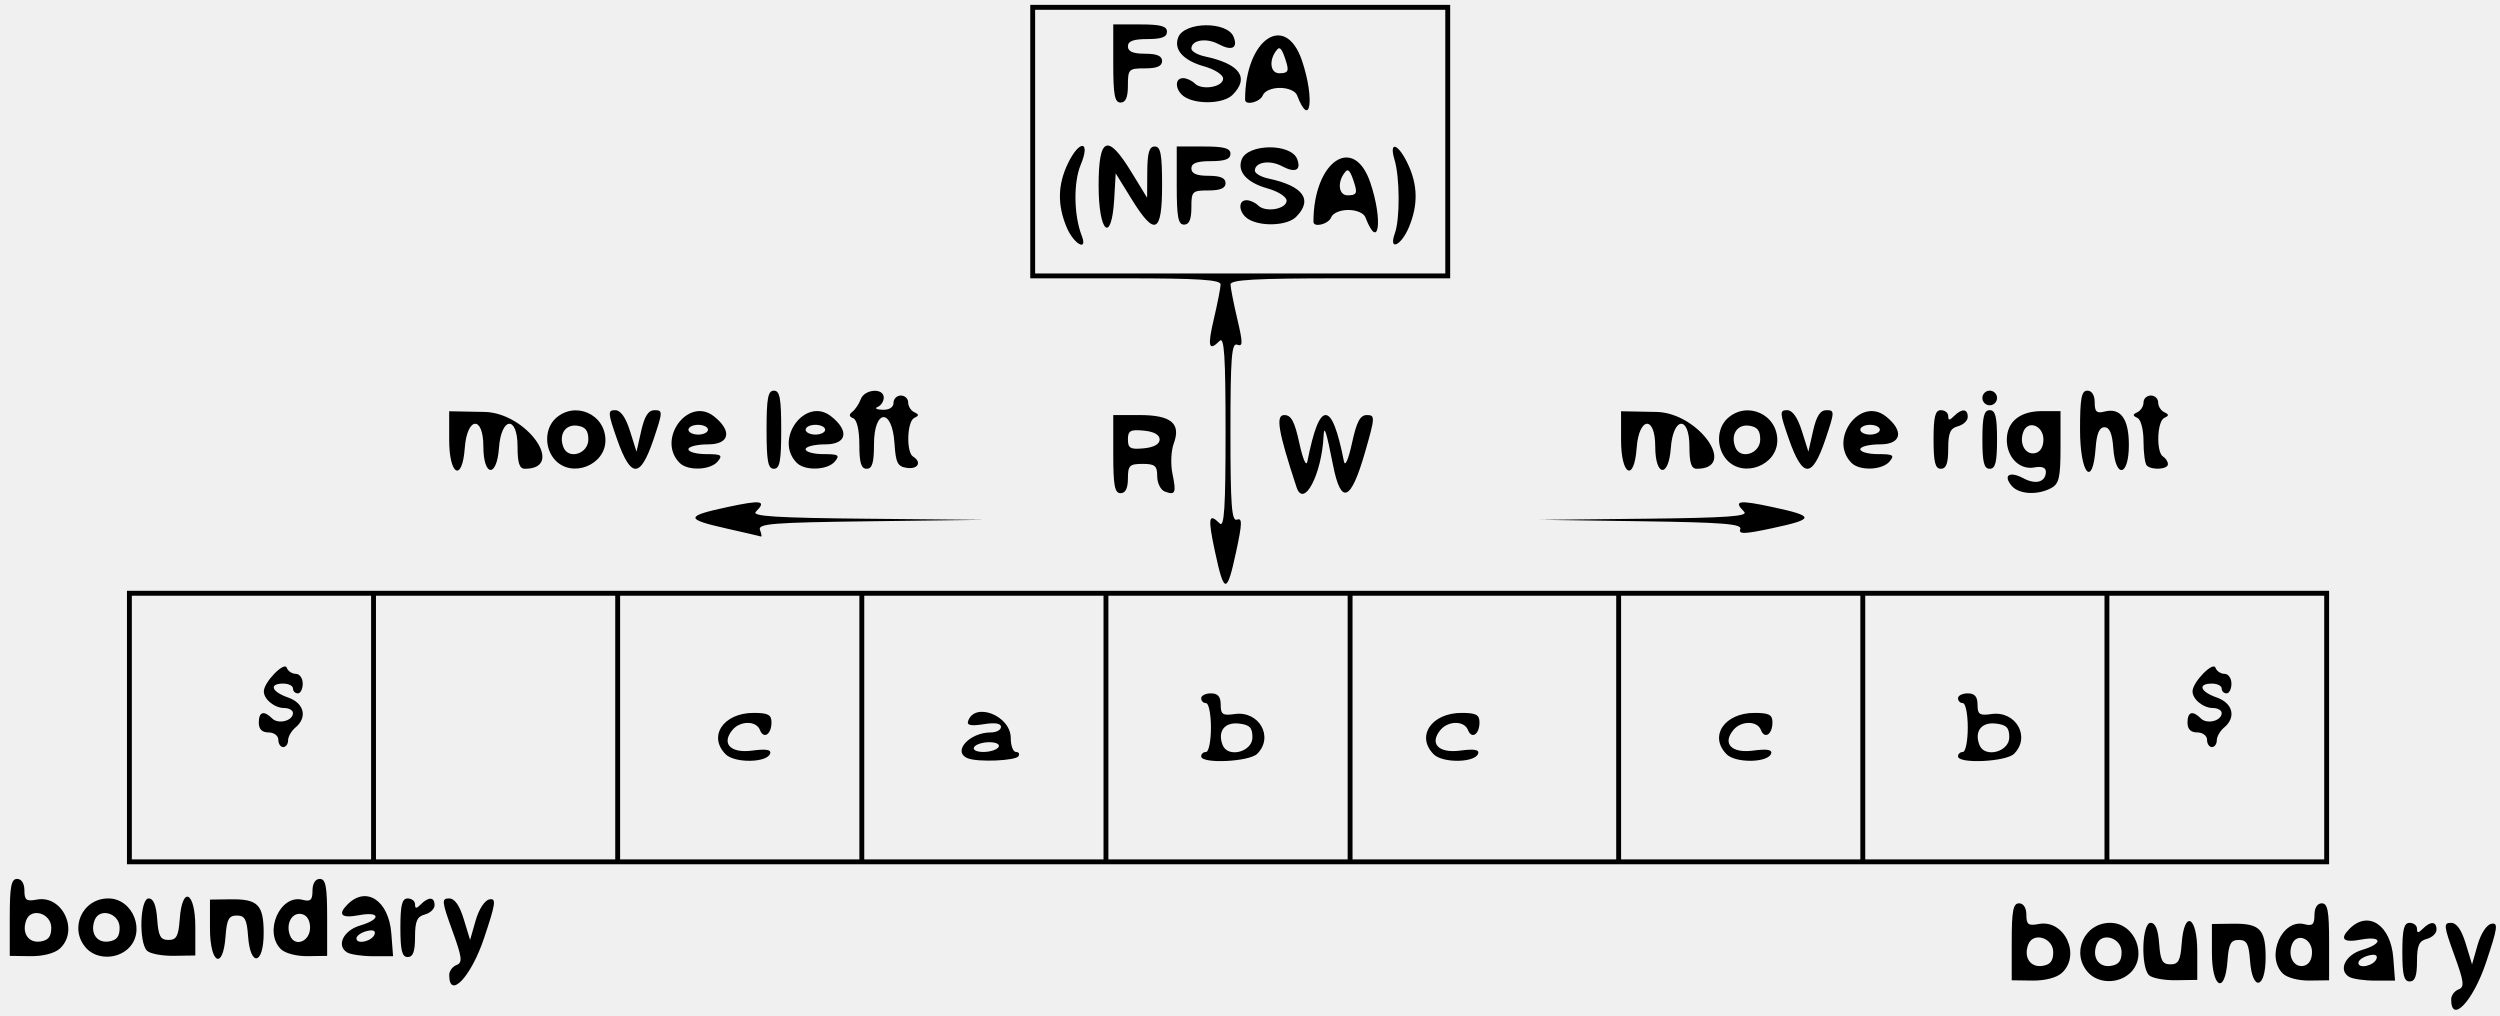
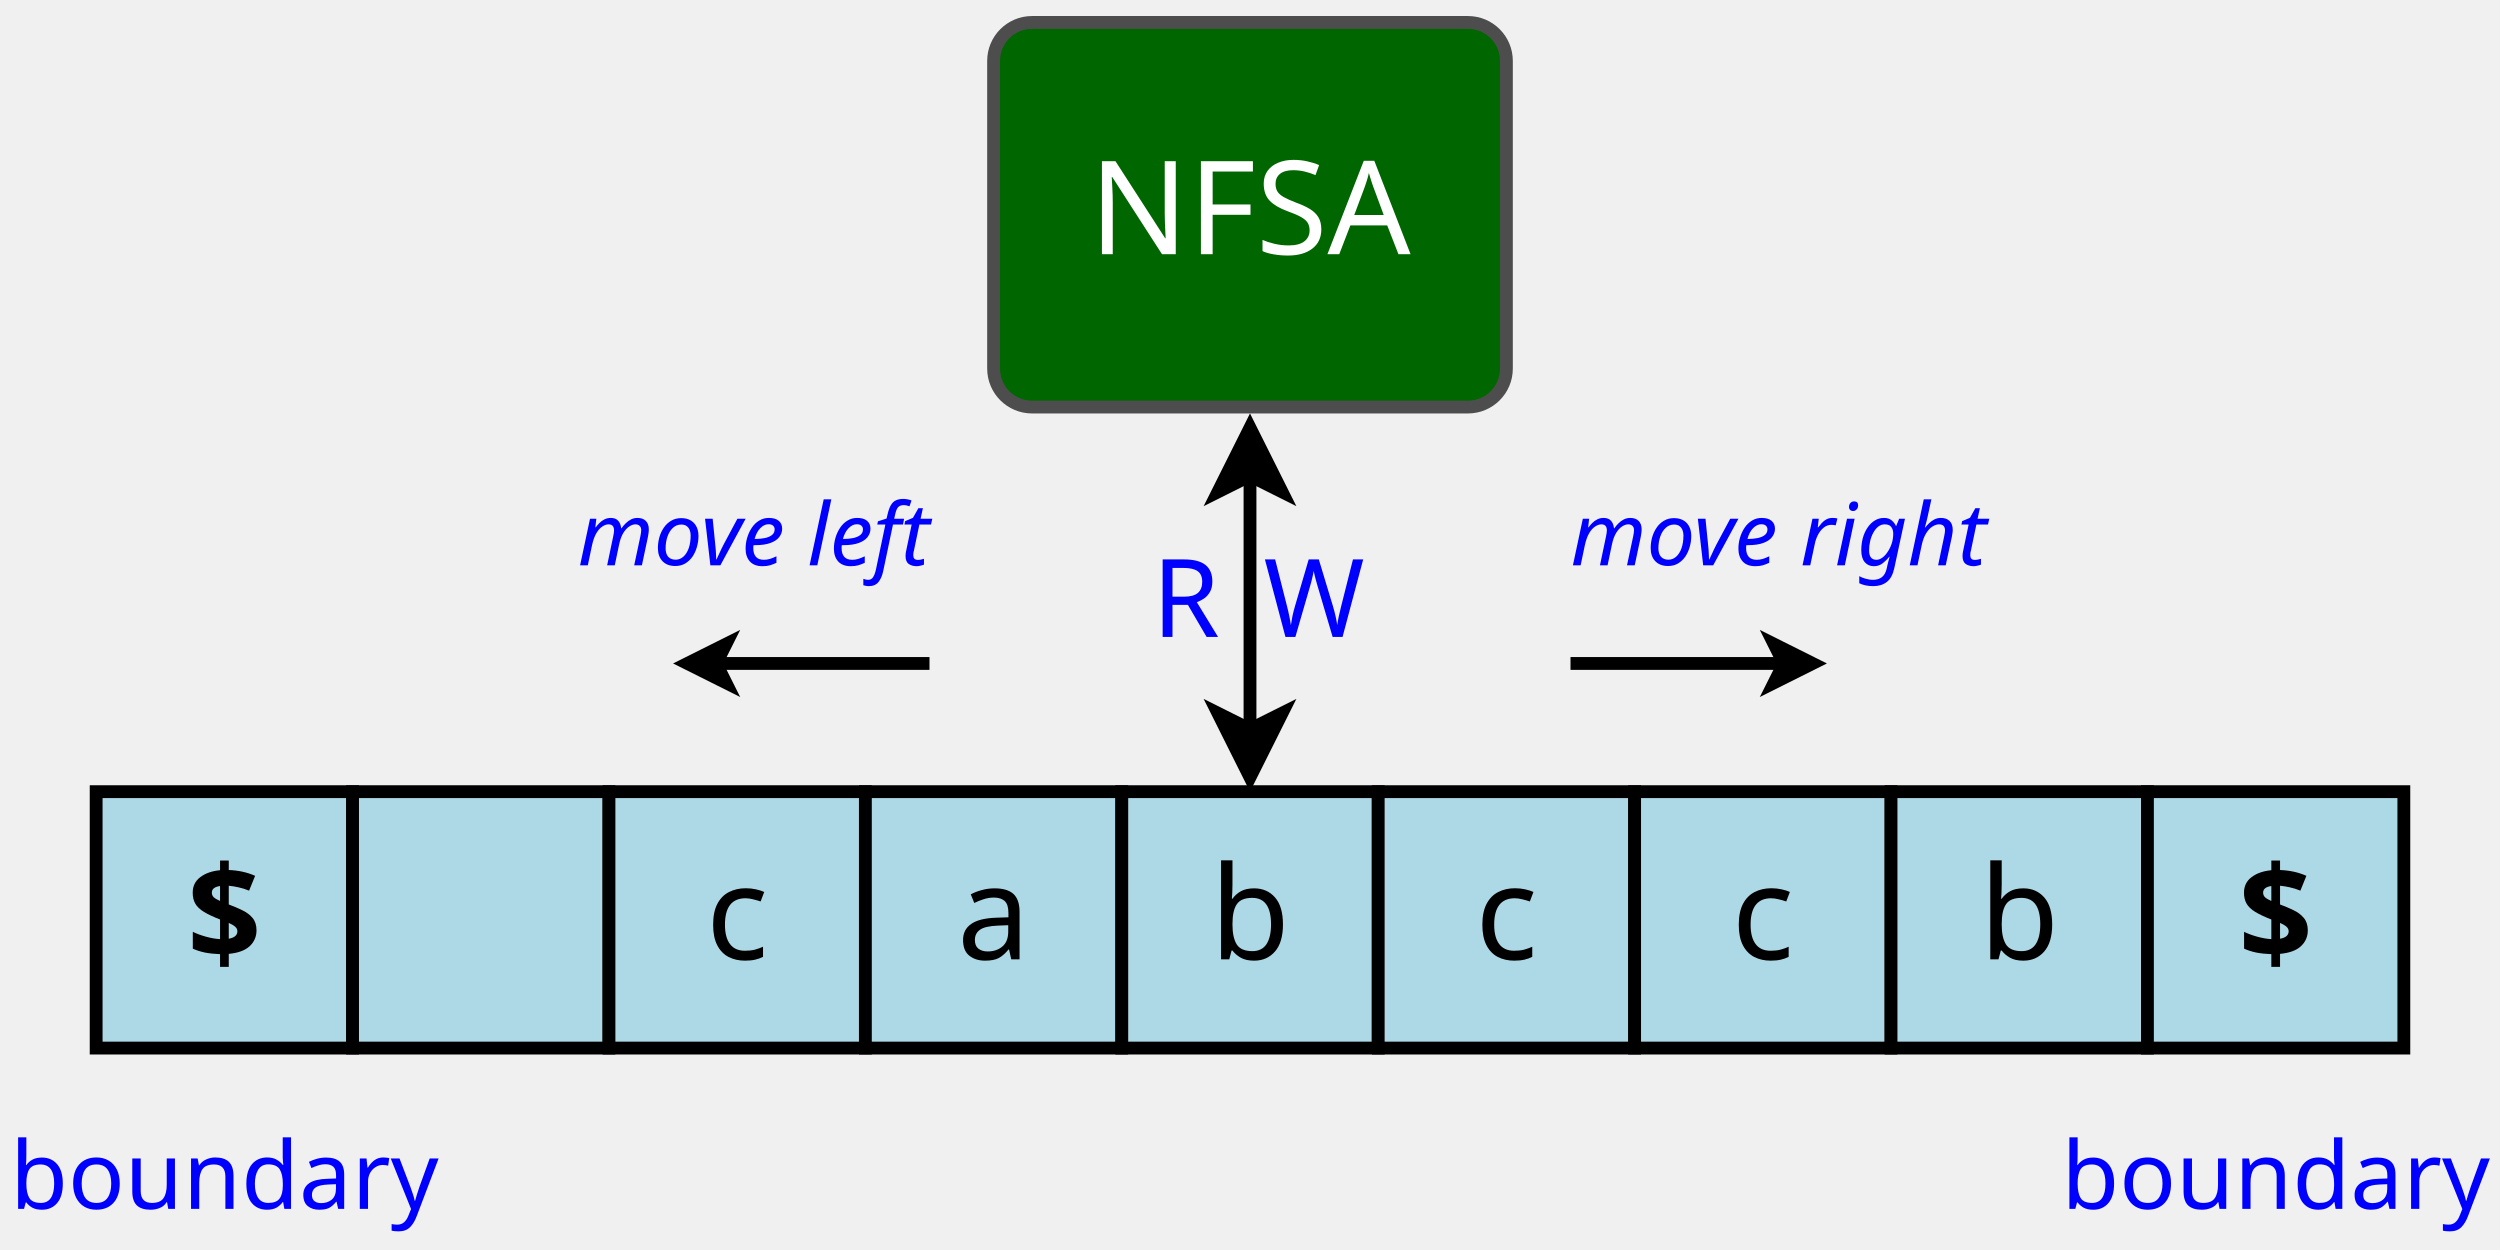
- <svg xmlns="http://www.w3.org/2000/svg" width="614.4" height="249.6" version="1.1" viewBox="0 0 614.4 249.6">
-   <path d="m602.4 245.61c0-.965.808-2.065 1.795-2.444 1.535-.589 1.383-1.824-1.051-8.528-2.579-7.106-2.653-7.84-.785-7.84 1.381 0 2.574 1.683 3.616 5.1l1.555 5.1 1.371-4.79c.795-2.779 2.214-4.953 3.378-5.177 1.74-.335 1.561.944-1.339 9.59-3.177 9.473-8.54 15.118-8.54 8.989zm-492-6c0-.965.808-2.065 1.795-2.444 1.535-.589 1.383-1.824-1.051-8.528-2.579-7.106-2.653-7.84-.785-7.84 1.381 0 2.574 1.683 3.616 5.1l1.555 5.1 1.371-4.79c.795-2.779 2.214-4.953 3.378-5.177 1.74-.335 1.561.944-1.339 9.59-3.177 9.473-8.54 15.118-8.54 8.989zm384-8.153c0-7.608.352-9.459 1.8-9.459 1.092 0 1.8 1.115 1.8 2.834 0 2.386.481 2.742 3.042 2.252 6.316-1.207 10.476 7.682 5.642 12.057-1.272 1.151-4.143 1.887-7.2 1.845l-5.084-.07zm10.2 2.542c0-3.542-4.918-5.053-6.134-1.884-1.195 3.114.48 5.687 3.428 5.268 1.983-.282 2.705-1.185 2.705-3.384zm8.586 5.005c-4.305-4.757-.996-12.206 5.423-12.206 6.146 0 9.35 8.293 4.797 12.414-2.898 2.623-7.747 2.524-10.22-.208zm8.214-5.005c0-3.542-4.918-5.053-6.134-1.884-1.195 3.114.48 5.687 3.428 5.268 1.983-.282 2.705-1.185 2.705-3.384zm6.73 5.65c-2.06-2.06-1.723-12.85.401-12.85 1.179 0 1.849 1.628 2.1 5.1.302 4.177.803 5.1 2.769 5.1s2.467-.923 2.769-5.1c.609-8.411 3.831-6.805 3.831 1.91v7.01l-5.27.08c-2.899.044-5.869-.519-6.6-1.25zm15.47-5.508v-7.059l5.063-.07c6.737-.093 8.137 1.34 8.137 8.334 0 7.762-3.277 8.406-3.831.753-.302-4.177-.803-5.1-2.769-5.1s-2.467.923-2.769 5.1c-.611 8.442-3.831 6.796-3.831-1.959zm17.41 5.098c-4.26-4.26-.156-13.542 5.35-12.102 1.954.511 2.439.063 2.439-2.25 0-1.767.699-2.888 1.8-2.888 1.448 0 1.8 1.851 1.8 9.459v9.459l-4.79.066c-2.749.038-5.561-.705-6.6-1.744zm7.19-5.239c0-3.421-3.788-4.871-4.932-1.889-1.092 2.845.453 5.718 2.828 5.261 1.328-.256 2.104-1.498 2.104-3.372zm9.091 6.056c-2.699-1.668-.885-5.398 3.212-6.604 5.226-1.54 4.989-3.524-.302-2.531-4.314.809-5.296-.145-2.76-2.681 4.594-4.594 10.113-.912 10.732 7.16l.429 5.6h-4.892c-2.69 0-5.579-.425-6.419-.944zm6.778-4.462c.298-.894-.43-1.171-2.001-.76-1.358.355-2.469 1.162-2.469 1.794 0 1.593 3.894.692 4.469-1.034zm6.331-1.594c0-5.6.4-7.2 1.8-7.2.99 0 1.8.648 1.8 1.44 0 1.12.32 1.12 1.44 0 1.917-1.917 3.36-1.822 3.36.22 0 .913-1.08 1.942-2.4 2.288-1.907.499-2.4 1.637-2.4 5.54 0 3.567-.493 4.912-1.8 4.912-1.4 0-1.8-1.6-1.8-7.2zm-588-8.541c0-7.608.352-9.459 1.8-9.459 1.092 0 1.8 1.115 1.8 2.834 0 2.386.481 2.742 3.042 2.252 6.316-1.207 10.476 7.682 5.642 12.057-1.272 1.151-4.143 1.887-7.2 1.845l-5.084-.07zm10.2 2.542c0-3.542-4.918-5.053-6.134-1.884-1.195 3.114.48 5.687 3.428 5.268 1.983-.282 2.705-1.185 2.705-3.384zm8.586 5.005c-4.305-4.757-.996-12.206 5.423-12.206 6.146 0 9.35 8.293 4.797 12.414-2.898 2.623-7.747 2.524-10.22-.208zm8.214-5.005c0-3.542-4.918-5.053-6.134-1.884-1.195 3.114.48 5.687 3.428 5.268 1.983-.282 2.705-1.185 2.705-3.384zm6.73 5.65c-2.06-2.06-1.723-12.85.401-12.85 1.179 0 1.849 1.628 2.1 5.1.302 4.177.803 5.1 2.769 5.1s2.467-.923 2.769-5.1c.609-8.411 3.831-6.805 3.831 1.91v7.01l-5.27.08c-2.899.044-5.869-.519-6.6-1.25zm15.47-5.508v-7.059l5.063-.07c6.737-.093 8.137 1.34 8.137 8.334 0 7.762-3.277 8.406-3.831.753-.302-4.177-.803-5.1-2.769-5.1s-2.467.923-2.769 5.1c-.611 8.442-3.831 6.796-3.831-1.958zm17.41 5.098c-4.26-4.26-.156-13.542 5.35-12.102 1.954.511 2.439.063 2.439-2.25 0-1.767.699-2.888 1.8-2.888 1.448 0 1.8 1.851 1.8 9.459v9.459l-4.79.066c-2.749.038-5.561-.705-6.6-1.744zm7.19-5.239c0-1.874-.775-3.116-2.104-3.372-2.375-.457-3.92 2.416-2.828 5.261 1.145 2.982 4.932 1.532 4.932-1.889zm9.091 6.056c-2.699-1.668-.885-5.398 3.212-6.604 5.226-1.54 4.989-3.524-.302-2.531-4.314.809-5.296-.145-2.76-2.681 4.594-4.594 10.113-.912 10.732 7.16l.429 5.6h-4.892c-2.69 0-5.579-.425-6.419-.944zm6.778-4.462c.298-.894-.43-1.171-2.001-.76-1.358.355-2.469 1.162-2.469 1.794 0 1.593 3.894.692 4.469-1.034zm6.331-1.594c0-5.6.4-7.2 1.8-7.2.99 0 1.8.648 1.8 1.44 0 1.12.32 1.12 1.44 0 1.917-1.917 3.36-1.822 3.36.22 0 .913-1.08 1.942-2.4 2.288-1.907.499-2.4 1.637-2.4 5.54 0 3.567-.493 4.912-1.8 4.912-1.4 0-1.8-1.6-1.8-7.2zm-67.2-49.2v-33.6h541.2v67.2h-541.2zm60 0v-32.4h-58.8v64.8h58.8zm-22.8 3c0-1-1.067-1.8-2.4-1.8-1.6 0-2.4-.8-2.4-2.4 0-2.686 1.241-3.079 3.279-1.041 1.521 1.521 5.121.592 5.121-1.322 0-.681-.972-1.238-2.16-1.238-2.403 0-5.061-2.201-5-4.14.072-2.275 5.066-7.38 5.634-5.76.289.825 1.291 1.5 2.226 1.5.935 0 1.7 1.08 1.7 2.4s-.54 2.4-1.2 2.4-1.2-.54-1.2-1.2-1.08-1.2-2.4-1.2c-3.592 0-2.893 1.994 1.2 3.42 3.97 1.384 4.821 4.873 1.8 7.38-.99.822-1.8 2.238-1.8 3.147 0 .909-.54 1.653-1.2 1.653s-1.2-.81-1.2-1.8zm82.8-3v-32.4h-58.8v64.8h58.8zm60 0v-32.4h-58.8v64.8h58.8zm-32.851 6.578c-4.424-4.424-.554-10.178 6.845-10.178 3.561 0 4.405.447 4.405 2.329 0 2.96-1.93 4.228-2.837 1.864-.885-2.307-4.839-2.312-6.751-.008-2.801 3.375-.478 5.794 4.874 5.076 3.379-.453 4.705-.228 4.385.745-.742 2.262-8.708 2.388-10.923.172zm92.851-6.578v-32.4h-58.8v64.8h58.8zm-33.3 7.579c-3.998-1.544.263-6.379 5.621-6.379 1.363 0 2.479-.611 2.479-1.357 0-.885-1.487-1.116-4.279-.663-3.03.492-4.141.275-3.808-.743 1.591-4.848 10.487-1.362 10.487 4.109 0 1.899.572 3.453 1.271 3.453s.98.471.624 1.047c-.688 1.113-9.869 1.506-12.394.532zm7.5-2.779c.419-.678-.564-1.2-2.258-1.2-1.65 0-3.334.54-3.742 1.2-.419.678.564 1.2 2.258 1.2 1.65 0 3.334-.54 3.742-1.2zm85.8-4.8v-32.4h-58.8v64.8h58.8zm-36 7.085c0-.597.54-1.085 1.2-1.085s1.2-2.7 1.2-6-.54-6-1.2-6-1.2-.54-1.2-1.2 1.08-1.2 2.4-1.2c1.712 0 2.4.8 2.4 2.792 0 2.385.497 2.719 3.406 2.292 6.006-.881 9.719 5.618 5.577 9.761-1.981 1.981-13.783 2.529-13.783.639zm12.6-4.685c0-2.382-.681-3.078-3.307-3.38-3.547-.408-5.317 1.904-4.028 5.261 1.261 3.286 7.335 1.729 7.335-1.88zm89.4-2.4v-32.4h-64.8v64.8h64.8zm-44.851 6.578c-4.424-4.424-.554-10.178 6.845-10.178 3.561 0 4.405.447 4.405 2.329 0 2.96-1.93 4.228-2.837 1.864-.885-2.307-4.839-2.312-6.751-.008-2.801 3.375-.478 5.794 4.874 5.076 3.379-.453 4.705-.228 4.385.745-.742 2.262-8.708 2.388-10.923.172zm104.85-6.578v-32.4h-58.8v64.8h58.8zm-32.851 6.578c-4.424-4.424-.554-10.178 6.845-10.178 3.561 0 4.405.447 4.405 2.329 0 2.96-1.93 4.228-2.837 1.864-.885-2.307-4.839-2.312-6.751-.008-2.801 3.375-.478 5.794 4.874 5.076 3.379-.453 4.705-.228 4.385.745-.742 2.262-8.708 2.388-10.923.172zm92.851-6.578v-32.4h-58.8v64.8h58.8zm-36 7.085c0-.597.54-1.085 1.2-1.085s1.2-2.7 1.2-6-.54-6-1.2-6-1.2-.54-1.2-1.2 1.08-1.2 2.4-1.2c1.712 0 2.4.8 2.4 2.792 0 2.385.497 2.719 3.406 2.292 6.006-.881 9.719 5.618 5.577 9.761-1.981 1.981-13.783 2.529-13.783.639zm12.6-4.685c0-2.382-.681-3.078-3.307-3.38-3.547-.408-5.317 1.904-4.028 5.261 1.261 3.286 7.335 1.729 7.335-1.88zm77.4-2.4v-32.4h-52.8v64.8h52.8zm-28.8 3c0-1-1.067-1.8-2.4-1.8-1.6 0-2.4-.8-2.4-2.4 0-2.686 1.241-3.079 3.279-1.041 1.521 1.521 5.121.592 5.121-1.322 0-.681-.972-1.238-2.16-1.238-2.403 0-5.061-2.201-5-4.14.072-2.275 5.066-7.38 5.634-5.76.289.825 1.291 1.5 2.226 1.5.935 0 1.7 1.08 1.7 2.4s-.54 2.4-1.2 2.4-1.2-.54-1.2-1.2-1.08-1.2-2.4-1.2c-3.592 0-2.893 1.994 1.2 3.42 3.97 1.384 4.821 4.873 1.8 7.38-.99.822-1.8 2.238-1.8 3.147 0 .909-.54 1.653-1.2 1.653s-1.2-.81-1.2-1.8zm-243.8-46.2c-1.797-8.371-1.578-9.693 1.155-6.96 1.12 1.12 1.44-3.867 1.44-22.44 0-18.573-.32-23.56-1.44-22.44-2.711 2.711-3.044 1.435-1.421-5.46.893-3.795 1.632-7.575 1.643-8.4.014-1.149-5.451-1.5-23.381-1.5h-23.4v-67.2h103.2v67.2h-27c-20.81 0-26.996.344-26.981 1.5.011.825.757 4.639 1.66 8.475 1.396 5.932 1.393 6.879-.019 6.338-1.376-.528-1.66 3.145-1.66 21.488 0 18.022.299 22.01 1.611 21.506 1.319-.506 1.282.914-.204 7.838-2.265 10.551-2.947 10.558-5.202.056zm56.595-100.8v-32.4h-100.8v64.8h100.8zm-93.061 21.039c-2.287-5.473-2.197-10.395.283-15.598 2.855-5.986 5.695-5.771 3.183.241-1.817 4.35-1.707 12.396.238 17.418 1.578 4.072-1.966 2.1-3.704-2.062zm80.68 1.462c1.257-3.461 1.211-13.73-.081-18-1.444-4.774.829-4.114 3.239.941 2.481 5.202 2.57 10.125.283 15.598-1.935 4.63-5.078 5.965-3.442 1.462zm-72.819-11.7c0-12.012 2.199-12.911 8.07-3.3l3.849 6.3.04-6.3c.031-4.782.474-6.3 1.841-6.3 1.45 0 1.8 1.867 1.8 9.6 0 11.801-1.78 12.584-7.511 3.3l-3.889-6.3-.363 6.3c-.641 11.128-3.837 8.379-3.837-3.3zm19.2 0v-9.6h6.6c5.067 0 6.6.418 6.6 1.8 0 1.3-1.333 1.8-4.8 1.8s-4.8.5-4.8 1.8c0 1.257 1.267 1.8 4.2 1.8s4.2.543 4.2 1.8-1.267 1.8-4.2 1.8c-4 0-4.2.2-4.2 4.2 0 2.933-.543 4.2-1.8 4.2-1.45 0-1.8-1.867-1.8-9.6zm17.7 8.304c-2.445-1.424-2.822-4.704-.54-4.704.858 0 2.146.586 2.862 1.302 1.782 1.782 6.978.893 6.978-1.193 0-.941-2.071-2.273-4.671-3.002-5.117-1.436-7.52-4.116-6.372-7.107 1.508-3.931 12.143-4.018 13.642-.111 1.061 2.764-.478 3.49-3.72 1.755-3.026-1.619-6.679-1.019-6.679 1.097 0 .668 1.485 1.532 3.3 1.921 8.629 1.846 11.055 5.213 6.814 9.454-2.121 2.121-8.434 2.442-11.614.59zm15.9.585c0-14.88 9.923-21.655 13.995-9.555 3.148 9.352 2.04 16.984-1.229 8.466-.396-1.032-2.188-1.8-4.2-1.8-2.012 0-3.804.768-4.2 1.8-.651 1.695-4.366 2.622-4.366 1.089zm10.132-9.189c-.941-3.06-1.53-3.924-2.183-3.2-2.155 2.389-1.886 5.9.451 5.9 2.103 0 2.413-.484 1.732-2.7zm-59.332-29.7v-9.6h6.6c5.067 0 6.6.418 6.6 1.8 0 1.3-1.333 1.8-4.8 1.8s-4.8.5-4.8 1.8c0 1.257 1.267 1.8 4.2 1.8s4.2.543 4.2 1.8c0 1.257-1.267 1.8-4.2 1.8-4 0-4.2.2-4.2 4.2 0 2.933-.543 4.2-1.8 4.2-1.45 0-1.8-1.867-1.8-9.6zm17.7 8.304c-2.445-1.424-2.822-4.704-.54-4.704.858 0 2.146.586 2.862 1.302 1.782 1.782 6.978.893 6.978-1.193 0-.941-2.071-2.273-4.671-3.002-5.117-1.436-7.52-4.116-6.372-7.107 1.508-3.931 12.143-4.018 13.642-.111 1.061 2.764-.478 3.49-3.72 1.755-3.026-1.619-6.679-1.019-6.679 1.097 0 .668 1.485 1.532 3.3 1.921 8.629 1.846 11.055 5.213 6.814 9.454-2.121 2.121-8.434 2.442-11.614.59zm14.7.585c0-14.88 9.923-21.655 13.995-9.555 3.148 9.352 2.04 16.984-1.229 8.466-.396-1.032-2.188-1.8-4.2-1.8-2.012 0-3.804.768-4.2 1.8-.651 1.695-4.366 2.622-4.366 1.089zm10.132-9.189c-.941-3.06-1.53-3.924-2.183-3.2-2.155 2.389-1.886 5.9.451 5.9 2.103 0 2.413-.484 1.732-2.7zm-137.63 114.57c-10.181-2.297-10.14-3.021.3-5.262 8.371-1.797 9.693-1.578 6.96 1.155-1.12 1.12 4.947 1.502 27.3 1.717l28.74.277-27.854.345c-24.02.298-27.76.59-27.172 2.123.375.978.489 1.709.254 1.626-.236-.084-4.073-.975-8.528-1.98zm249.2.168c.49-1.278-4.232-1.655-24.244-1.937l-24.853-.35 25.74-.274c20.02-.213 25.42-.594 24.3-1.714-2.733-2.733-1.411-2.952 6.96-1.155 10.502 2.255 10.495 2.937-.056 5.202-6.839 1.468-8.339 1.512-7.847.228zm-154.1-18.436v-9.6h6.453c7.782 0 10.248 2.052 8.409 6.996-.656 1.762-.799 5.09-.319 7.396.992 4.761.718 5.396-1.891 4.394-1.018-.391-1.852-2.078-1.852-3.748 0-2.575-.548-3.038-3.6-3.038-3.2 0-3.6.4-3.6 3.6 0 2.4-.6 3.6-1.8 3.6-1.45 0-1.8-1.867-1.8-9.6zm11.4-3.6c0-1.154-1.401-1.935-3.9-2.176-3.295-.318-3.9.02-3.9 2.176 0 2.156.605 2.494 3.9 2.176 2.499-.241 3.9-1.022 3.9-2.176zm33.631 11.7c-4.509-13.703-5.186-17.7-2.999-17.7 1.702 0 2.537 1.557 3.699 6.9.871 4.006 1.7 5.893 1.976 4.5 1.536-7.754 2.973-11.4 4.493-11.4s2.957 3.646 4.493 11.4c.276 1.393 1.105-.494 1.976-4.5 1.153-5.301 2.003-6.9 3.67-6.9 2.048 0 2.019.52-.513 9.3-3.443 11.936-5.864 12.889-7.802 3.069-1.639-8.303-2.201-10.073-2.329-7.328-.443 9.553-4.9 18.019-6.664 12.659zm175.74-.329c-2.159-2.602-.49-3.652 2.912-1.831 3.075 1.646 5.513.919 5.513-1.644 0-.992-1.027-1.367-2.811-1.026-3.621.692-6.789-2.467-6.789-6.77 0-4.46 3.232-7.087 8.7-7.072l4.5.012v8.838c0 7.51-.349 9.024-2.321 10.08-3.365 1.801-7.952 1.524-9.703-.587zm7.824-11.371c0-3.421-3.788-4.871-4.932-1.889-1.092 2.845.453 5.718 2.828 5.261 1.328-.256 2.104-1.498 2.104-3.372zm-391.8.133v-7.067l8.7.167c10.337.198 20.097 13.967 9.9 13.967-1.338 0-1.8-1.41-1.8-5.488 0-7.67-4.009-7.321-4.569.398-.536 7.4-3.831 7.057-3.831-.398 0-7.67-4.009-7.321-4.569.398-.612 8.439-3.831 6.777-3.831-1.977zm25.986 4.872c-2.623-2.898-2.524-7.747.208-10.22 4.757-4.305 12.206-.996 12.206 5.423 0 6.146-8.293 9.35-12.414 4.797zm8.214-5.005c0-2.199-.722-3.103-2.705-3.384-2.949-.419-4.623 2.155-3.428 5.268 1.216 3.169 6.134 1.658 6.134-1.884zm7.077 0c-2.303-6.574-2.346-7.2-.489-7.2 1.339 0 2.581 1.74 3.641 5.1l1.608 5.1 1.153-5.1c.83-3.674 1.754-5.1 3.303-5.1 2.037 0 2.022.382-.281 7.2-1.665 4.929-3.059 7.2-4.422 7.2-1.352 0-2.799-2.308-4.513-7.2zm15.363 5.76c-5.744-5.744 2.094-16.425 8.409-11.46 4.551 3.578 3.893 6.9-1.369 6.9-2.684 0-4.881.54-4.881 1.2s1.956 1.2 4.347 1.2c3.728 0 4.134.256 2.853 1.8-1.791 2.158-7.348 2.372-9.36.36zm6.96-8.16c0-.66-1.08-1.2-2.4-1.2s-2.4.54-2.4 1.2 1.08 1.2 2.4 1.2 2.4-.54 2.4-1.2zm14.4 0c0-7.733.35-9.6 1.8-9.6 1.45 0 1.8 1.867 1.8 9.6 0 7.733-.35 9.6-1.8 9.6-1.45 0-1.8-1.867-1.8-9.6zm7.44 8.16c-5.744-5.744 2.094-16.425 8.409-11.46 4.551 3.578 3.893 6.9-1.369 6.9-2.684 0-4.881.54-4.881 1.2s1.956 1.2 4.347 1.2c3.728 0 4.134.256 2.853 1.8-1.791 2.158-7.348 2.372-9.36.36zm6.96-8.16c0-.66-1.08-1.2-2.4-1.2s-2.4.54-2.4 1.2 1.08 1.2 2.4 1.2 2.4-.54 2.4-1.2zm8.4 3.7c0-3.595-.586-6.138-1.5-6.509-1.042-.423-1.107-.911-.212-1.6.708-.545 1.636-1.936 2.062-3.091.924-2.503 5.65-2.838 5.65-.4 0 .935-.675 1.972-1.5 2.305-.825.333-.285.648 1.2.7 1.642.058 2.7-.611 2.7-1.705 0-.99.81-1.8 1.8-1.8s1.8.765 1.8 1.7.675 2.015 1.5 2.4c1.2.56 1.2.84 0 1.4-1.783.832-2.023 8.435-.3 9.5 2.207 1.364 1.232 3.171-1.5 2.784-2.304-.327-2.754-1.219-3.066-6.083-.558-8.703-5.034-8.436-5.034.3 0 4.533-.44 6-1.8 6-1.356 0-1.8-1.456-1.8-5.9zm187.2-1.167v-7.067l8.7.167c10.337.198 20.097 13.967 9.9 13.967-1.338 0-1.8-1.41-1.8-5.488 0-7.67-4.009-7.321-4.569.398-.536 7.4-3.831 7.057-3.831-.398 0-7.67-4.009-7.321-4.569.398-.612 8.439-3.831 6.777-3.831-1.977zm25.986 4.872c-2.623-2.898-2.524-7.747.208-10.22 4.757-4.305 12.206-.996 12.206 5.423 0 6.146-8.293 9.35-12.414 4.797zm8.214-5.005c0-2.199-.722-3.103-2.705-3.384-2.949-.419-4.623 2.155-3.428 5.268 1.216 3.169 6.134 1.658 6.134-1.884zm7.077 0c-2.303-6.574-2.346-7.2-.489-7.2 1.339 0 2.581 1.74 3.641 5.1l1.608 5.1 1.153-5.1c.83-3.674 1.754-5.1 3.303-5.1 2.037 0 2.022.382-.281 7.2-1.665 4.929-3.059 7.2-4.422 7.2-1.352 0-2.799-2.308-4.513-7.2zm15.363 5.76c-5.744-5.744 2.094-16.425 8.409-11.46 4.551 3.578 3.893 6.9-1.369 6.9-2.684 0-4.881.54-4.881 1.2s1.956 1.2 4.347 1.2c3.728 0 4.134.256 2.853 1.8-1.791 2.158-7.348 2.372-9.36.36zm6.96-8.16c0-.66-1.08-1.2-2.4-1.2-1.32 0-2.4.54-2.4 1.2s1.08 1.2 2.4 1.2c1.32 0 2.4-.54 2.4-1.2zm13.2 2.4c0-5.6.4-7.2 1.8-7.2.99 0 1.8.648 1.8 1.44 0 1.12.32 1.12 1.44 0 1.917-1.917 3.36-1.822 3.36.22 0 .913-1.08 1.942-2.4 2.288-1.907.499-2.4 1.637-2.4 5.54 0 3.567-.493 4.912-1.8 4.912-1.4 0-1.8-1.6-1.8-7.2zm12 0c0-5.6.4-7.2 1.8-7.2 1.4 0 1.8 1.6 1.8 7.2s-.4 7.2-1.8 7.2c-1.4 0-1.8-1.6-1.8-7.2zm24-2.4c0-7.733.35-9.6 1.8-9.6 1.101 0 1.8 1.121 1.8 2.888 0 2.299.49 2.76 2.406 2.258 3.956-1.035 5.994 1.753 5.994 8.201 0 7.762-3.277 8.406-3.831.753-.258-3.569-.909-5.1-2.169-5.1s-1.911 1.531-2.169 5.1c-.725 10.014-3.831 6.366-3.831-4.5zm16.4 8.8c-.44-.44-.8-3.095-.8-5.9 0-2.907-.645-5.401-1.5-5.8-1.2-.56-1.2-.84 0-1.4.825-.385 1.5-1.465 1.5-2.4s.81-1.7 1.8-1.7 1.8.765 1.8 1.7.675 2.015 1.5 2.4c1.2.56 1.2.84 0 1.4-1.783.832-2.023 8.435-.3 9.5.66.408 1.2 1.25 1.2 1.871 0 1.287-3.99 1.54-5.2.329zm-40.4-16.6c0-.99.81-1.8 1.8-1.8s1.8.81 1.8 1.8-.81 1.8-1.8 1.8-1.8-.81-1.8-1.8z" style="stroke-width:1.2" />
+ <svg xmlns="http://www.w3.org/2000/svg" width="20cm" height="10cm" viewBox="145 199 390 190">
+   <g id="Background">
+     <g>
+       <rect style="fill: #add8e6; fill-opacity: 1; stroke-opacity: 1; stroke-width: 2; stroke: #000000" x="160" y="320" width="40" height="40" rx="0" ry="0" />
+       <text font-size="20.32" style="fill: #000000; fill-opacity: 1; stroke: none;text-anchor:middle;font-family:sans-serif;font-style:normal;font-weight:700" x="180" y="346.161">
+         <tspan x="180" y="346.161">$</tspan>
+       </text>
+     </g>
+     <g>
+       <rect style="fill: #add8e6; fill-opacity: 1; stroke-opacity: 1; stroke-width: 2; stroke: #000000" x="200" y="320" width="40" height="40" rx="0" ry="0" />
+       <text font-size="20.32" style="fill: #000000; fill-opacity: 1; stroke: none;text-anchor:middle;font-family:sans-serif;font-style:normal;font-weight:normal" x="220" y="346.161">
+         <tspan x="220" y="346.161" />
+       </text>
+     </g>
+     <g>
+       <rect style="fill: #add8e6; fill-opacity: 1; stroke-opacity: 1; stroke-width: 2; stroke: #000000" x="240" y="320" width="40" height="40" rx="0" ry="0" />
+       <text font-size="20.32" style="fill: #000000; fill-opacity: 1; stroke: none;text-anchor:middle;font-family:sans-serif;font-style:normal;font-weight:normal" x="260" y="346.161">
+         <tspan x="260" y="346.161">c</tspan>
+       </text>
+     </g>
+     <g>
+       <rect style="fill: #add8e6; fill-opacity: 1; stroke-opacity: 1; stroke-width: 2; stroke: #000000" x="280" y="320" width="40" height="40" rx="0" ry="0" />
+       <text font-size="20.32" style="fill: #000000; fill-opacity: 1; stroke: none;text-anchor:middle;font-family:sans-serif;font-style:normal;font-weight:normal" x="300" y="346.161">
+         <tspan x="300" y="346.161">a</tspan>
+       </text>
+     </g>
+     <g>
+       <rect style="fill: #add8e6; fill-opacity: 1; stroke-opacity: 1; stroke-width: 2; stroke: #000000" x="320" y="320" width="40" height="40" rx="0" ry="0" />
+       <text font-size="20.32" style="fill: #000000; fill-opacity: 1; stroke: none;text-anchor:middle;font-family:sans-serif;font-style:normal;font-weight:normal" x="340" y="346.161">
+         <tspan x="340" y="346.161">b</tspan>
+       </text>
+     </g>
+     <g>
+       <rect style="fill: #add8e6; fill-opacity: 1; stroke-opacity: 1; stroke-width: 2; stroke: #000000" x="360" y="320" width="40" height="40" rx="0" ry="0" />
+       <text font-size="20.32" style="fill: #000000; fill-opacity: 1; stroke: none;text-anchor:middle;font-family:sans-serif;font-style:normal;font-weight:normal" x="380" y="346.161">
+         <tspan x="380" y="346.161">c</tspan>
+       </text>
+     </g>
+     <g>
+       <rect style="fill: #add8e6; fill-opacity: 1; stroke-opacity: 1; stroke-width: 2; stroke: #000000" x="400" y="320" width="40" height="40" rx="0" ry="0" />
+       <text font-size="20.32" style="fill: #000000; fill-opacity: 1; stroke: none;text-anchor:middle;font-family:sans-serif;font-style:normal;font-weight:normal" x="420" y="346.161">
+         <tspan x="420" y="346.161">c</tspan>
+       </text>
+     </g>
+     <g>
+       <rect style="fill: #add8e6; fill-opacity: 1; stroke-opacity: 1; stroke-width: 2; stroke: #000000" x="440" y="320" width="40" height="40" rx="0" ry="0" />
+       <text font-size="20.32" style="fill: #000000; fill-opacity: 1; stroke: none;text-anchor:middle;font-family:sans-serif;font-style:normal;font-weight:normal" x="460" y="346.161">
+         <tspan x="460" y="346.161">b</tspan>
+       </text>
+     </g>
+     <g>
+       <rect style="fill: #add8e6; fill-opacity: 1; stroke-opacity: 1; stroke-width: 2; stroke: #000000" x="480" y="320" width="40" height="40" rx="0" ry="0" />
+       <text font-size="20.32" style="fill: #000000; fill-opacity: 1; stroke: none;text-anchor:middle;font-family:sans-serif;font-style:normal;font-weight:700" x="500" y="346.161">
+         <tspan x="500" y="346.161">$</tspan>
+       </text>
+     </g>
+     <g>
+       <rect style="fill: #006600; fill-opacity: 1; stroke-opacity: 1; stroke-width: 2; stroke: #4d4d4d" x="300" y="200" width="80" height="60" rx="6" ry="6" />
+       <text font-size="20.32" style="fill: #ffffff; fill-opacity: 1; stroke: none;text-anchor:middle;font-family:sans-serif;font-style:normal;font-weight:normal" x="340" y="236.161">
+         <tspan x="340" y="236.161">NFSA</tspan>
+       </text>
+     </g>
+     <g>
+       <line style="fill: none; stroke-opacity: 1; stroke-width: 2; stroke: #000000" x1="340" y1="270.728" x2="340" y2="310.264" />
+       <polygon style="fill: #000000; fill-opacity: 1; stroke-opacity: 1; stroke-width: 2; stroke: #000000" fill-rule="evenodd" points="340,263.228 345,273.228 340,270.728 335,273.228 " />
+       <polygon style="fill: #000000; fill-opacity: 1; stroke-opacity: 1; stroke-width: 2; stroke: #000000" fill-rule="evenodd" points="340,317.764 335,307.764 340,310.264 345,307.764 " />
+     </g>
+     <text font-size="16.933" style="fill: #0000ff; fill-opacity: 1; stroke: none;text-anchor:middle;font-family:sans-serif;font-style:normal;font-weight:normal" x="330" y="295.862">
+       <tspan x="330" y="295.862">R</tspan>
+     </text>
+     <text font-size="16.933" style="fill: #0000ff; fill-opacity: 1; stroke: none;text-anchor:middle;font-family:sans-serif;font-style:normal;font-weight:normal" x="350" y="295.862">
+       <tspan x="350" y="295.862">W</tspan>
+     </text>
+     <text font-size="14.675" style="fill: #0000ff; fill-opacity: 1; stroke: none;text-anchor:middle;font-family:sans-serif;font-style:normal;font-weight:normal" x="180" y="385.08">
+       <tspan x="180" y="385.08">boundary</tspan>
+     </text>
+     <text font-size="14.675" style="fill: #0000ff; fill-opacity: 1; stroke: none;text-anchor:middle;font-family:sans-serif;font-style:normal;font-weight:normal" x="500" y="385.08">
+       <tspan x="500" y="385.08">boundary</tspan>
+     </text>
+     <g>
+       <line style="fill: none; stroke-opacity: 1; stroke-width: 2; stroke: #000000" x1="290" y1="300" x2="256.736" y2="300" />
+       <polygon style="fill: #000000; fill-opacity: 1; stroke-opacity: 1; stroke-width: 2; stroke: #000000" fill-rule="evenodd" points="252.236,300 258.236,297 256.736,300 258.236,303 " />
+     </g>
+     <text font-size="13.547" style="fill: #0000ff; fill-opacity: 1; stroke: none;text-anchor:end;font-family:sans-serif;font-style:italic;font-weight:normal" x="290" y="284.69">
+       <tspan x="290" y="284.69">move left</tspan>
+     </text>
+     <text font-size="13.547" style="fill: #0000ff; fill-opacity: 1; stroke: none;text-anchor:start;font-family:sans-serif;font-style:italic;font-weight:normal" x="390" y="284.69">
+       <tspan x="390" y="284.69">move right</tspan>
+     </text>
+     <g>
+       <line style="fill: none; stroke-opacity: 1; stroke-width: 2; stroke: #000000" x1="390" y1="300" x2="423.264" y2="300" />
+       <polygon style="fill: #000000; fill-opacity: 1; stroke-opacity: 1; stroke-width: 2; stroke: #000000" fill-rule="evenodd" points="427.764,300 421.764,303 423.264,300 421.764,297 " />
+     </g>
+   </g>
</svg>
